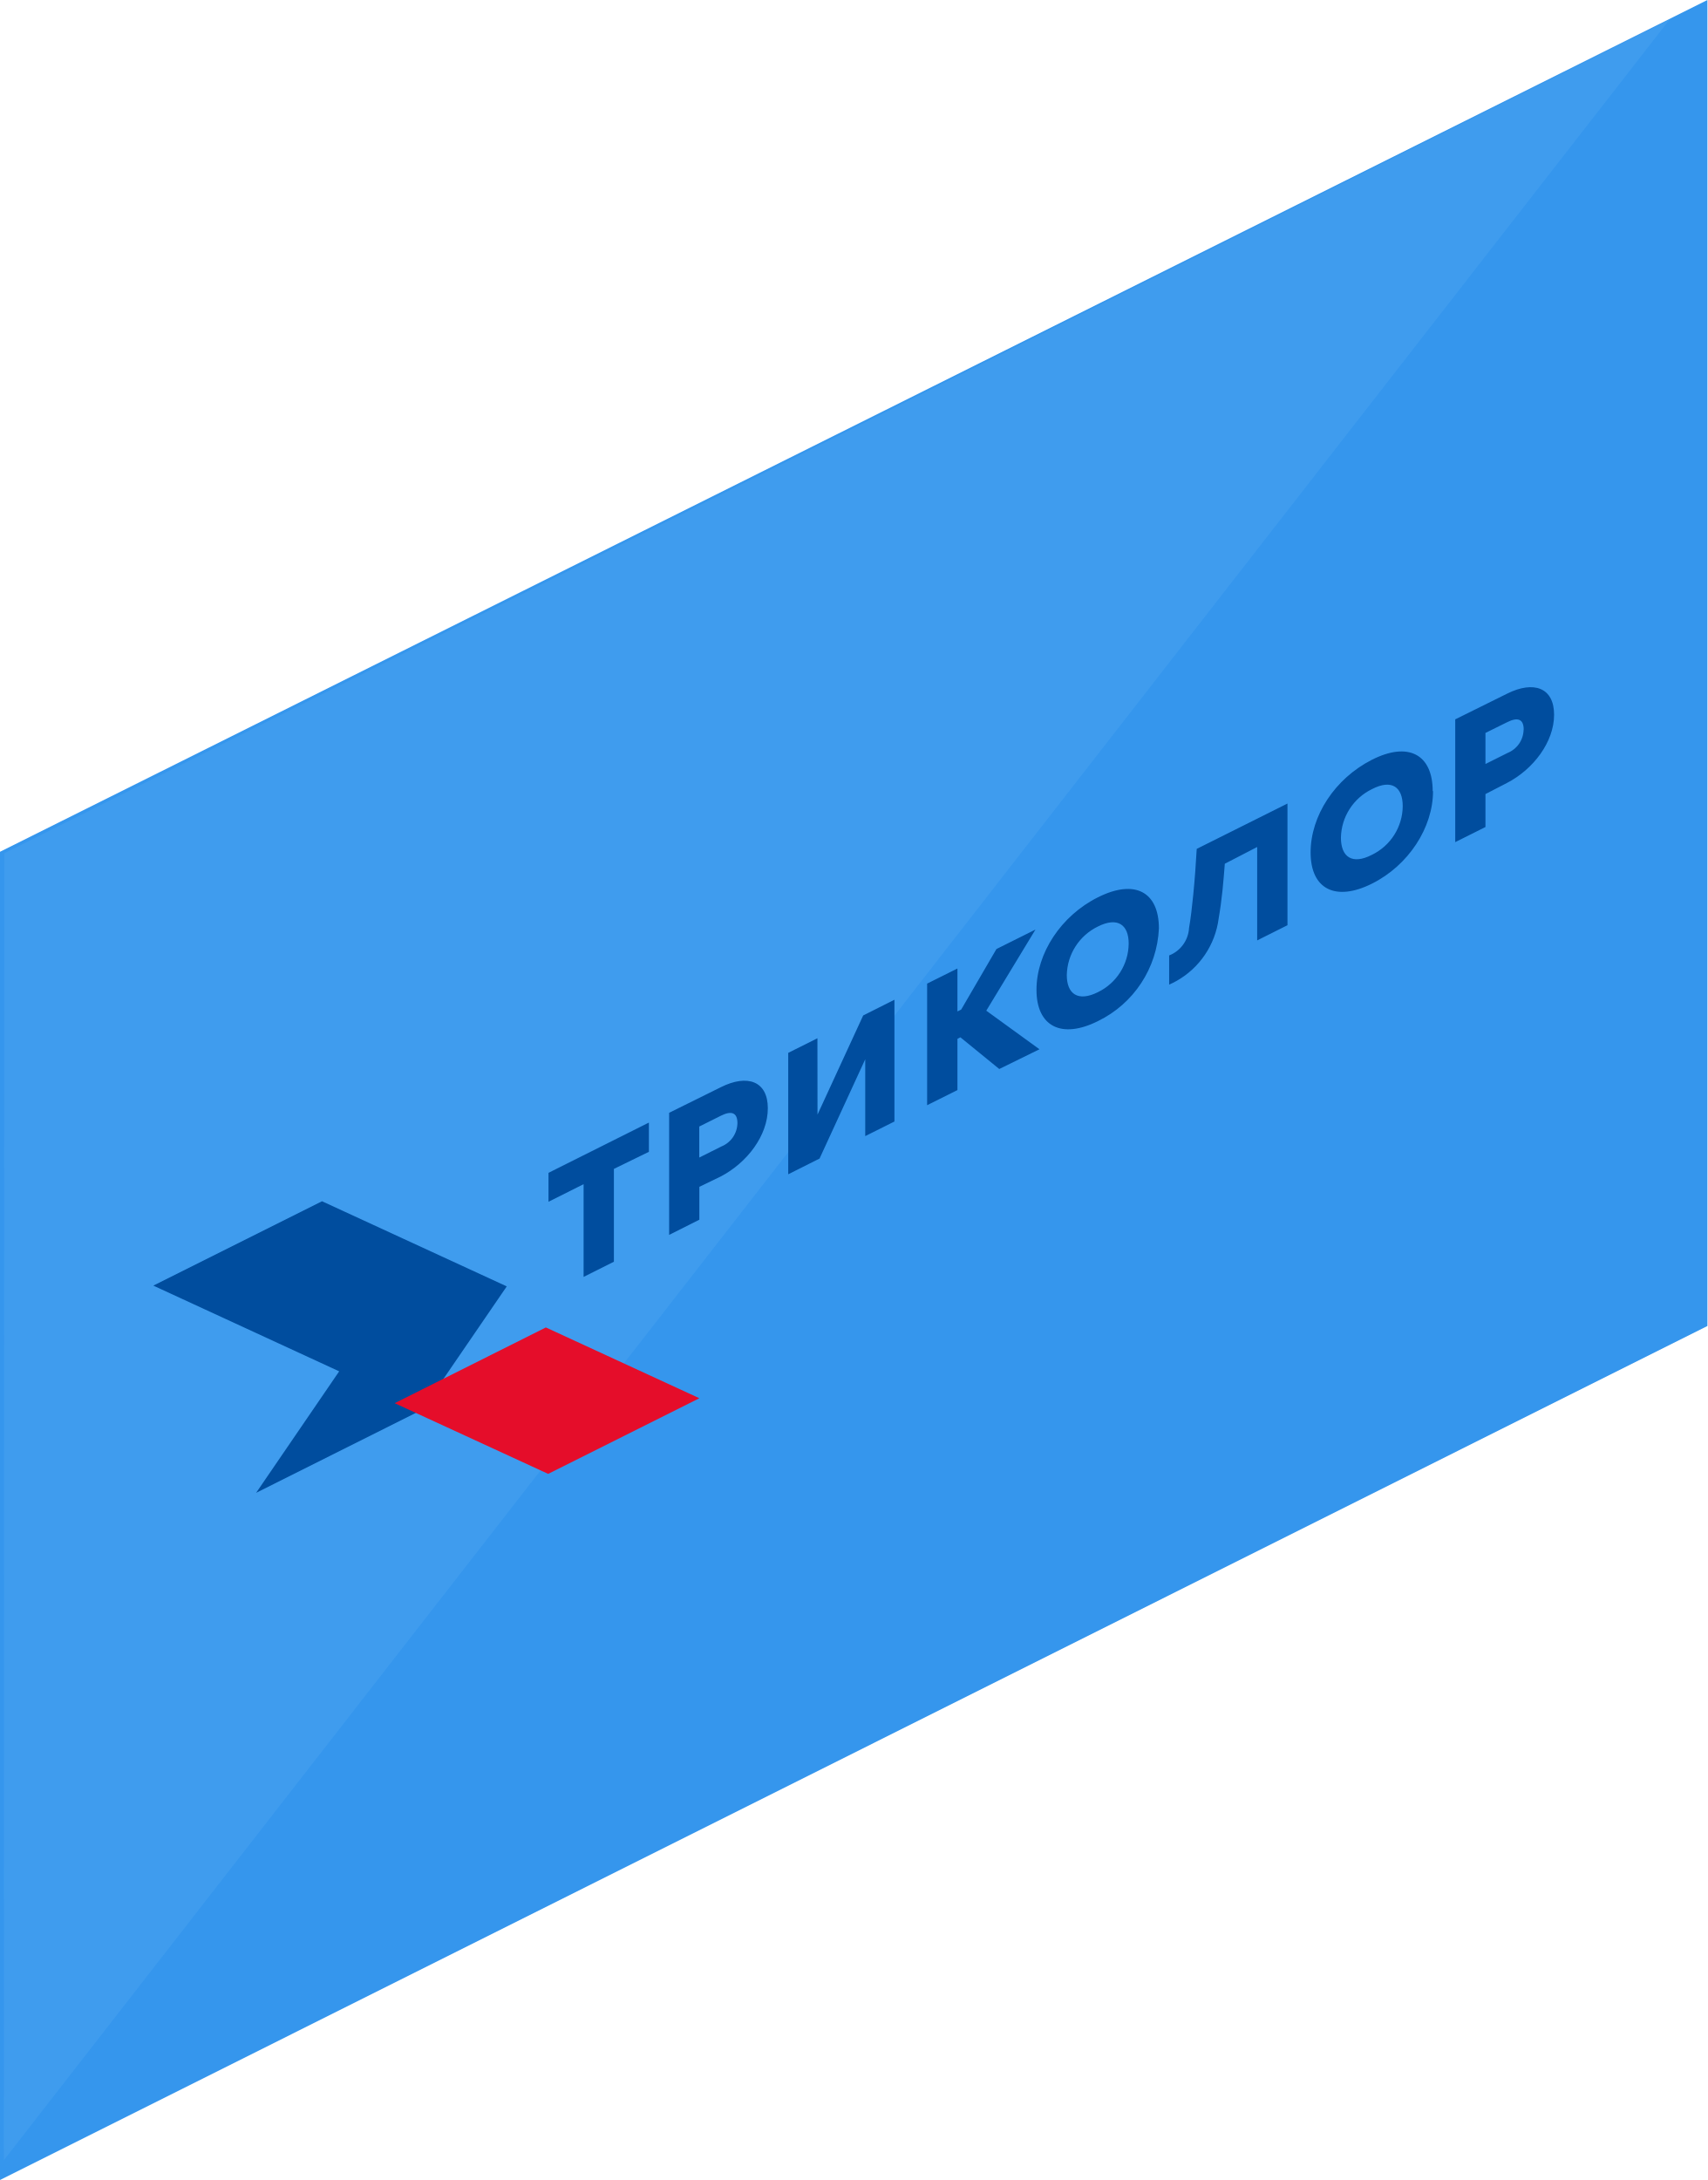
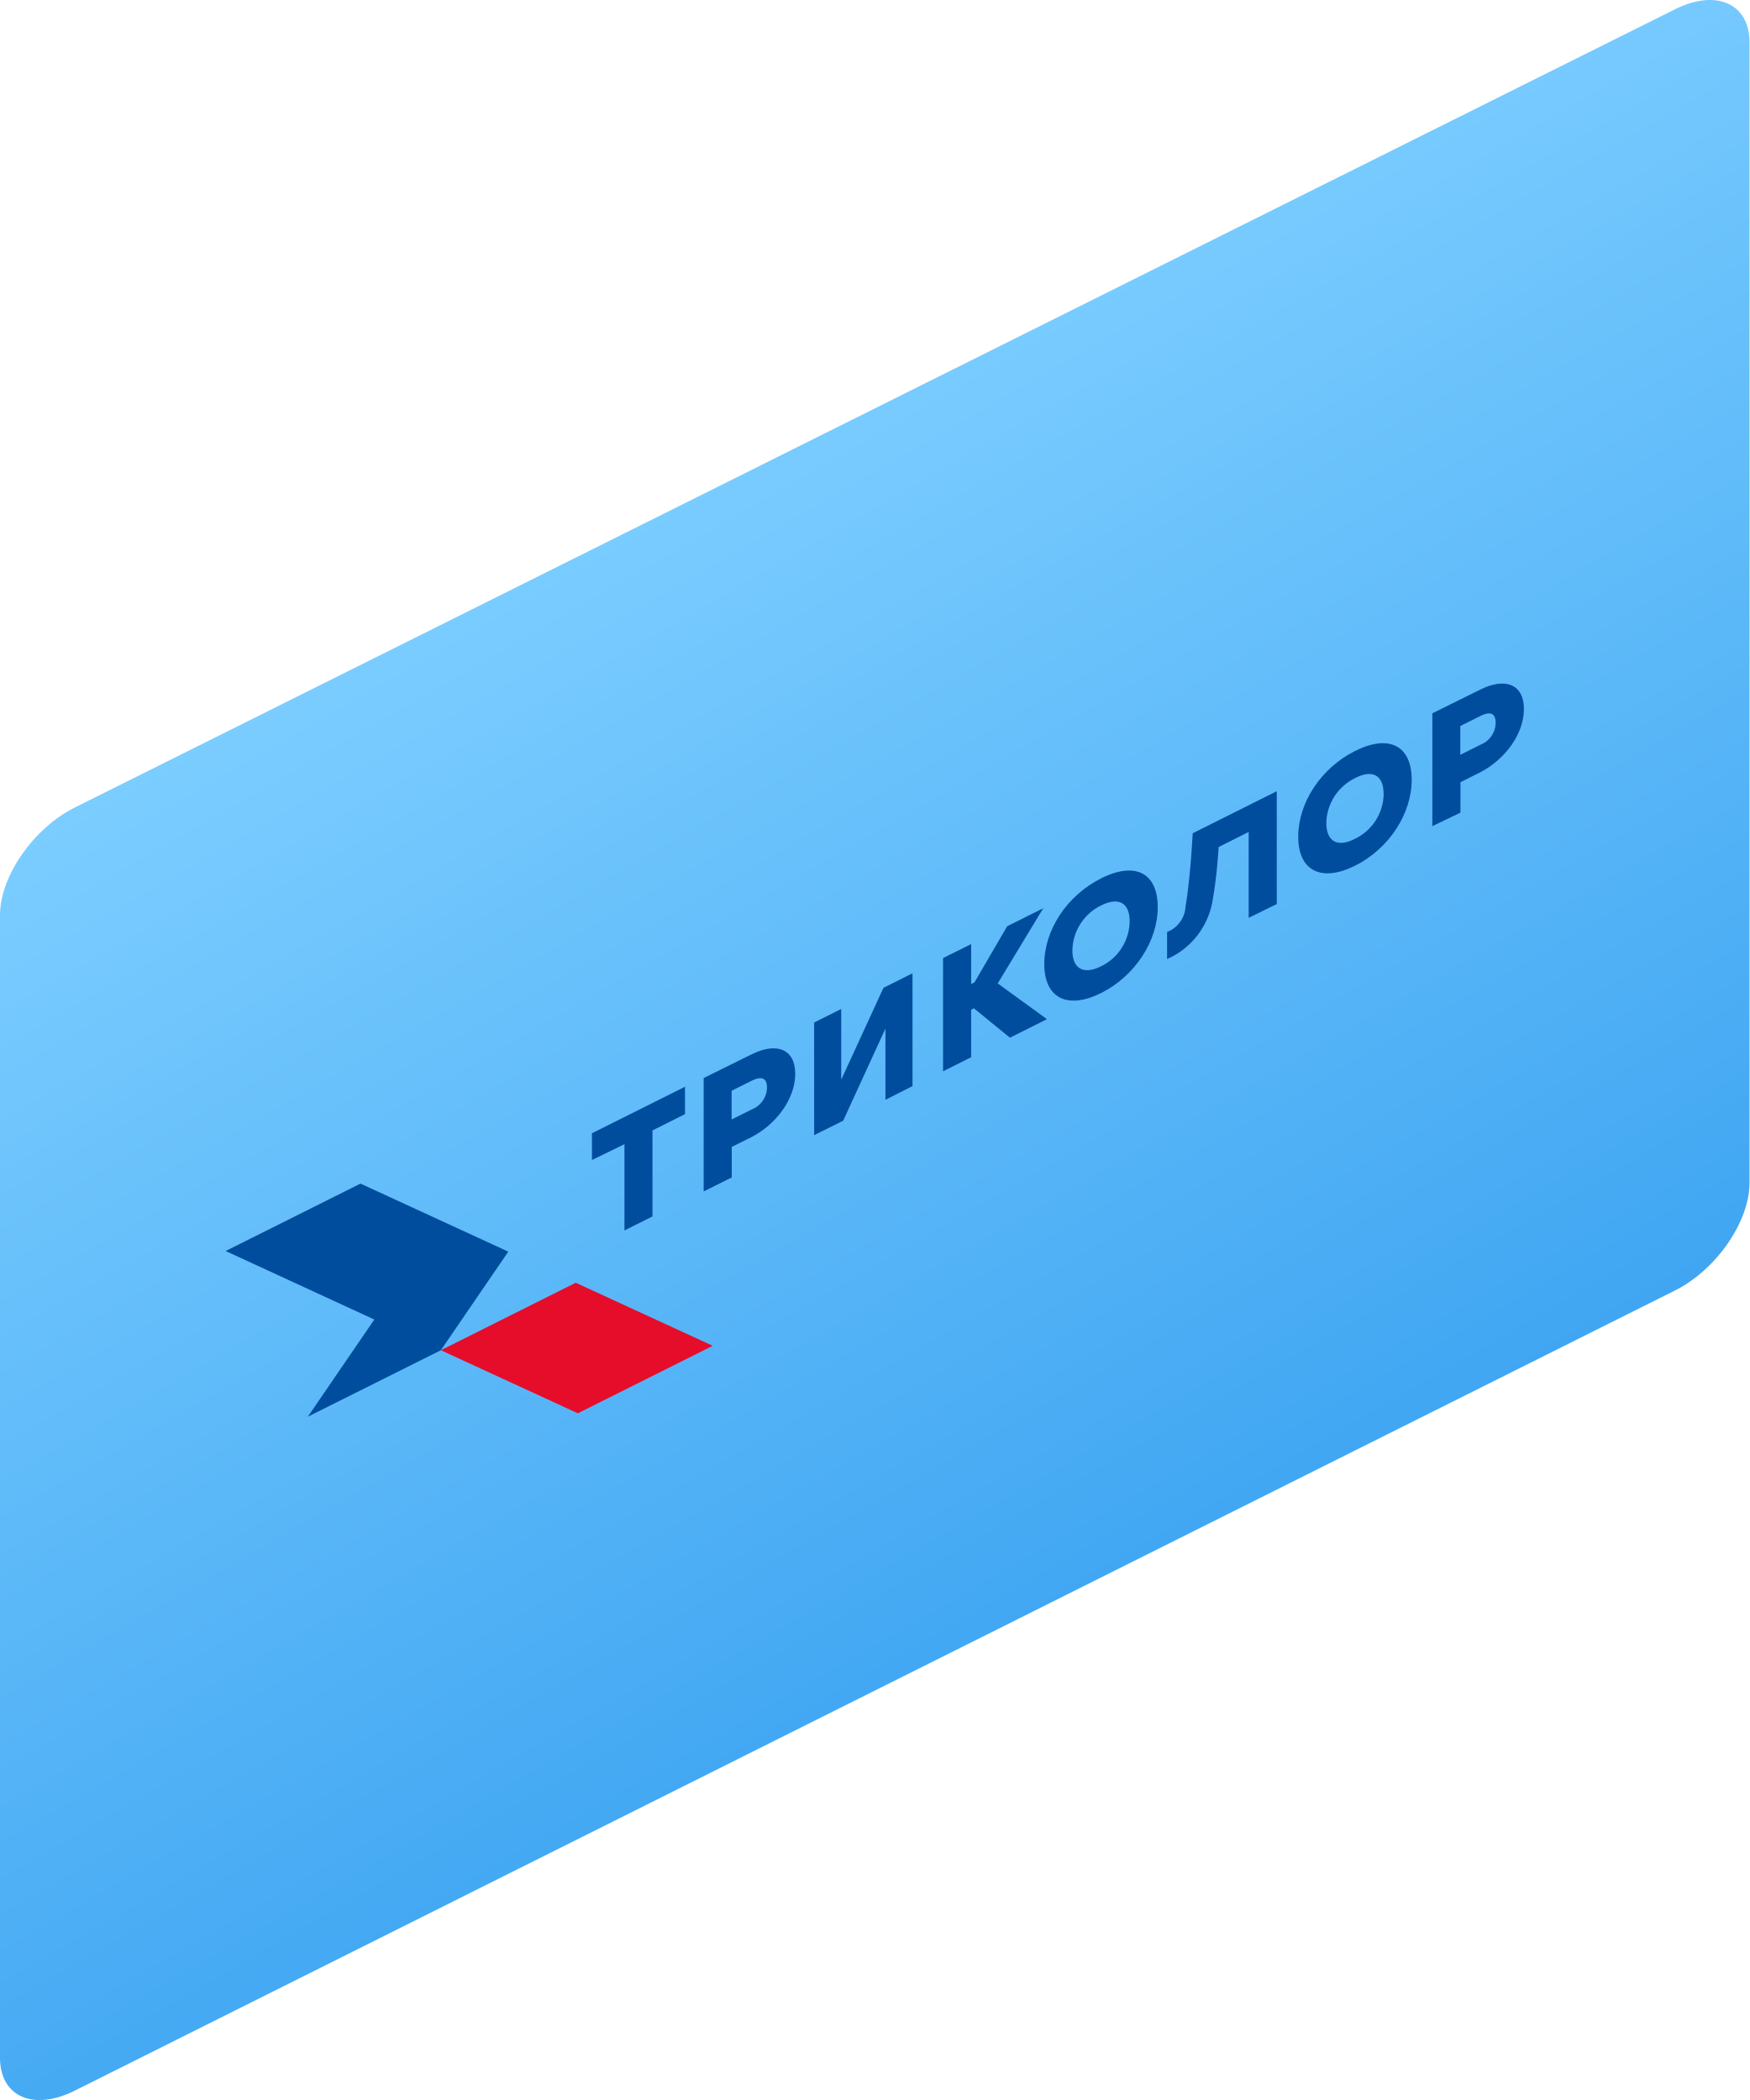
- <svg xmlns="http://www.w3.org/2000/svg" viewBox="0 0 200 255.32">
+ <svg xmlns="http://www.w3.org/2000/svg" viewBox="0 0 221.08 265.41">
  <defs>
-     <style>.cls-1{fill:#3596ed;}.cls-2{fill:#80c5f9;opacity:0.13;isolation:isolate;}.cls-3{fill:#004d9e;}.cls-4{fill:#e50d2a;}</style>
+     <style>.cls-1{fill:url(#linear-gradient);}.cls-2{fill:#004d9e;}.cls-3{fill:#e50d2a;}</style>
+     <linearGradient id="linear-gradient" x1="71.98" y1="65.92" x2="148.99" y2="199.31" gradientUnits="userSpaceOnUse">
+       <stop offset="0" stop-color="#7bcdff" />
+       <stop offset="1" stop-color="#40a6f2" />
+     </linearGradient>
  </defs>
  <g id="Слой_2" data-name="Слой 2">
-     <g id="Слой_1-2" data-name="Слой 1">
-       <polygon class="cls-1" points="200 155.3 0 255.32 0 99.76 200 0 200 155.3" />
-       <polyline class="cls-2" points="0.45 253 0.5 99.94 195.55 2.31" />
-       <polygon class="cls-3" points="30 174.84 39.73 160.61 17.96 150.57 37.72 140.69 59.36 150.66 49.48 165.09 30 174.84" />
-       <polygon class="cls-4" points="64.21 172.62 46.23 164.34 63.94 155.47 81.92 163.76 64.21 172.62" />
-       <path class="cls-3" d="M178.48,85.45c0-1.25-.71-1.48-1.93-.87L174,85.84v3.64l2.6-1.3a3,3,0,0,0,1.87-2.73Zm-8-1.21,6.06-3c3.1-1.55,5.5-.72,5.5,2.47s-2.43,6.4-5.54,8L174,93v3.86l-3.54,1.77V84.24Zm-2.62,8.41c0,4.28-2.87,8.7-7.15,10.84s-7.19.64-7.19-3.65,2.84-8.64,7.15-10.84,7.15-.63,7.15,3.65Zm-3.55,1.77c0-2.24-1.28-3.2-3.6-2a6.46,6.46,0,0,0-3.64,5.69c0,2.25,1.31,3.21,3.64,2A6.39,6.39,0,0,0,164.31,94.42ZM95.76,130.54l5.35-11.61,3.66-1.84v14.26l-3.42,1.71v-9L96,135.69l-3.67,1.84V123.31l3.42-1.71Zm-9.38,1c0-1.25-.71-1.48-1.93-.87l-2.54,1.27v3.63l2.6-1.3a3,3,0,0,0,1.87-2.73Zm-8-1.21,6.06-3c3.1-1.55,5.5-.72,5.5,2.47s-2.42,6.39-5.54,8L81.92,139v3.85l-3.54,1.78V130.33Zm33.79-11.88.42-.21,4.13-7.09,4.57-2.28-5.76,9.5,6.23,4.52-4.71,2.31-4.55-3.71-.35.18v6l-3.55,1.77V115.2l3.55-1.77v5Zm23.58-9.71c0-4.28-2.8-5.82-7.14-3.65s-7.2,6.56-7.2,10.84,2.92,5.8,7.2,3.66A12.7,12.7,0,0,0,135.75,108.74Zm-3.54,1.77a6.39,6.39,0,0,1-3.6,5.69c-2.34,1.17-3.65.21-3.65-2a6.47,6.47,0,0,1,3.65-5.69C130.92,107.35,132.21,108.31,132.21,110.51Zm-56.2,21v3.39l-4.1,2v10.87l-3.55,1.78V138.69l-4.11,2.06v-3.39L76,131.48Zm67.46-30.35c-.08,1-.16,2.06-.27,3.11s-.26,2.2-.45,3.3a9.85,9.85,0,0,1-4.94,7.32c-.29.16-.57.3-.86.43V111.9a3.67,3.67,0,0,0,2.33-3.21c.19-1.08.35-2.46.49-3.87.18-1.81.31-3.61.41-5.4l10.63-5.31v14.25l-3.55,1.78V99.2Z" />
+     <g id="Layer_1" data-name="Layer 1">
+       <path class="cls-1" d="M211.66,163.1,9.42,264.24C4.22,266.84,0,265,0,260.06V115.67c0-4.92,4.23-11,9.44-13.61L211.67,1.17c5.2-2.6,9.41-.72,9.41,4.18V149.5C221.08,154.41,216.86,160.5,211.66,163.1Z" />
+       <polygon class="cls-2" points="38.9 179.05 47.3 166.77 28.51 158.11 45.55 149.59 64.23 158.19 55.71 170.65 38.9 179.05" />
+       <polygon class="cls-3" points="73.02 178.62 55.71 170.65 72.75 162.12 90.06 170.09 73.02 178.62" />
+       <path class="cls-2" d="M189,91.36c0-1.25-.71-1.48-1.93-.87l-2.54,1.27V95.4l2.6-1.3A3,3,0,0,0,189,91.36Zm-8-1.21,6.07-3c3.1-1.55,5.5-.72,5.5,2.47s-2.43,6.39-5.54,8l-2.48,1.24v3.85L181,104.41V90.15Zm-2.61,8.41c0,4.28-2.87,8.71-7.15,10.85s-7.19.64-7.19-3.65,2.85-8.68,7.19-10.85,7.15-.63,7.15,3.65Zm-3.55,1.78c0-2.24-1.28-3.2-3.6-2A6.46,6.46,0,0,0,167.6,104c0,2.25,1.31,3.21,3.65,2a6.4,6.4,0,0,0,3.6-5.69ZM106.3,136.46l5.34-11.61,3.67-1.84v14.26L111.89,139v-9l-5.34,11.64-3.67,1.83V129.23l3.42-1.71v8.94Zm-9.38,1c0-1.25-.71-1.48-1.93-.87l-2.54,1.27v3.63l2.6-1.3a3,3,0,0,0,1.87-2.73Zm-8-1.21,6.07-3c3.1-1.55,5.5-.71,5.5,2.47s-2.43,6.4-5.54,8l-2.48,1.23v3.86l-3.55,1.77V136.22Zm33.8-11.88.42-.21,4.13-7.09,4.56-2.28-5.75,9.5,6.22,4.52-4.68,2.34-4.55-3.71-.35.18v6l-3.55,1.78V121.09l3.55-1.77v5Zm23.58-9.72c0-4.28-2.8-5.82-7.15-3.64s-7.19,6.55-7.19,10.84,2.92,5.79,7.19,3.65,7.15-6.56,7.15-10.85Zm-3.55,1.78a6.4,6.4,0,0,1-3.6,5.69c-2.33,1.17-3.64.21-3.64-2a6.47,6.47,0,0,1,3.64-5.69c2.32-1.16,3.6-.2,3.6,2Zm-56.19,21v3.38l-4.11,2.06v10.87l-3.54,1.77V144.61l-4.11,2v-3.38l11.76-5.88ZM154,107.05c-.07,1-.15,2.06-.26,3.11s-.26,2.2-.45,3.29a9.88,9.88,0,0,1-4.94,7.33c-.29.16-.58.29-.87.42v-3.41a3.64,3.64,0,0,0,2.33-3.22c.19-1.07.36-2.45.5-3.86.18-1.82.31-3.62.41-5.4L161.34,100v14.26L157.79,116V105.15Z" />
    </g>
  </g>
</svg>
